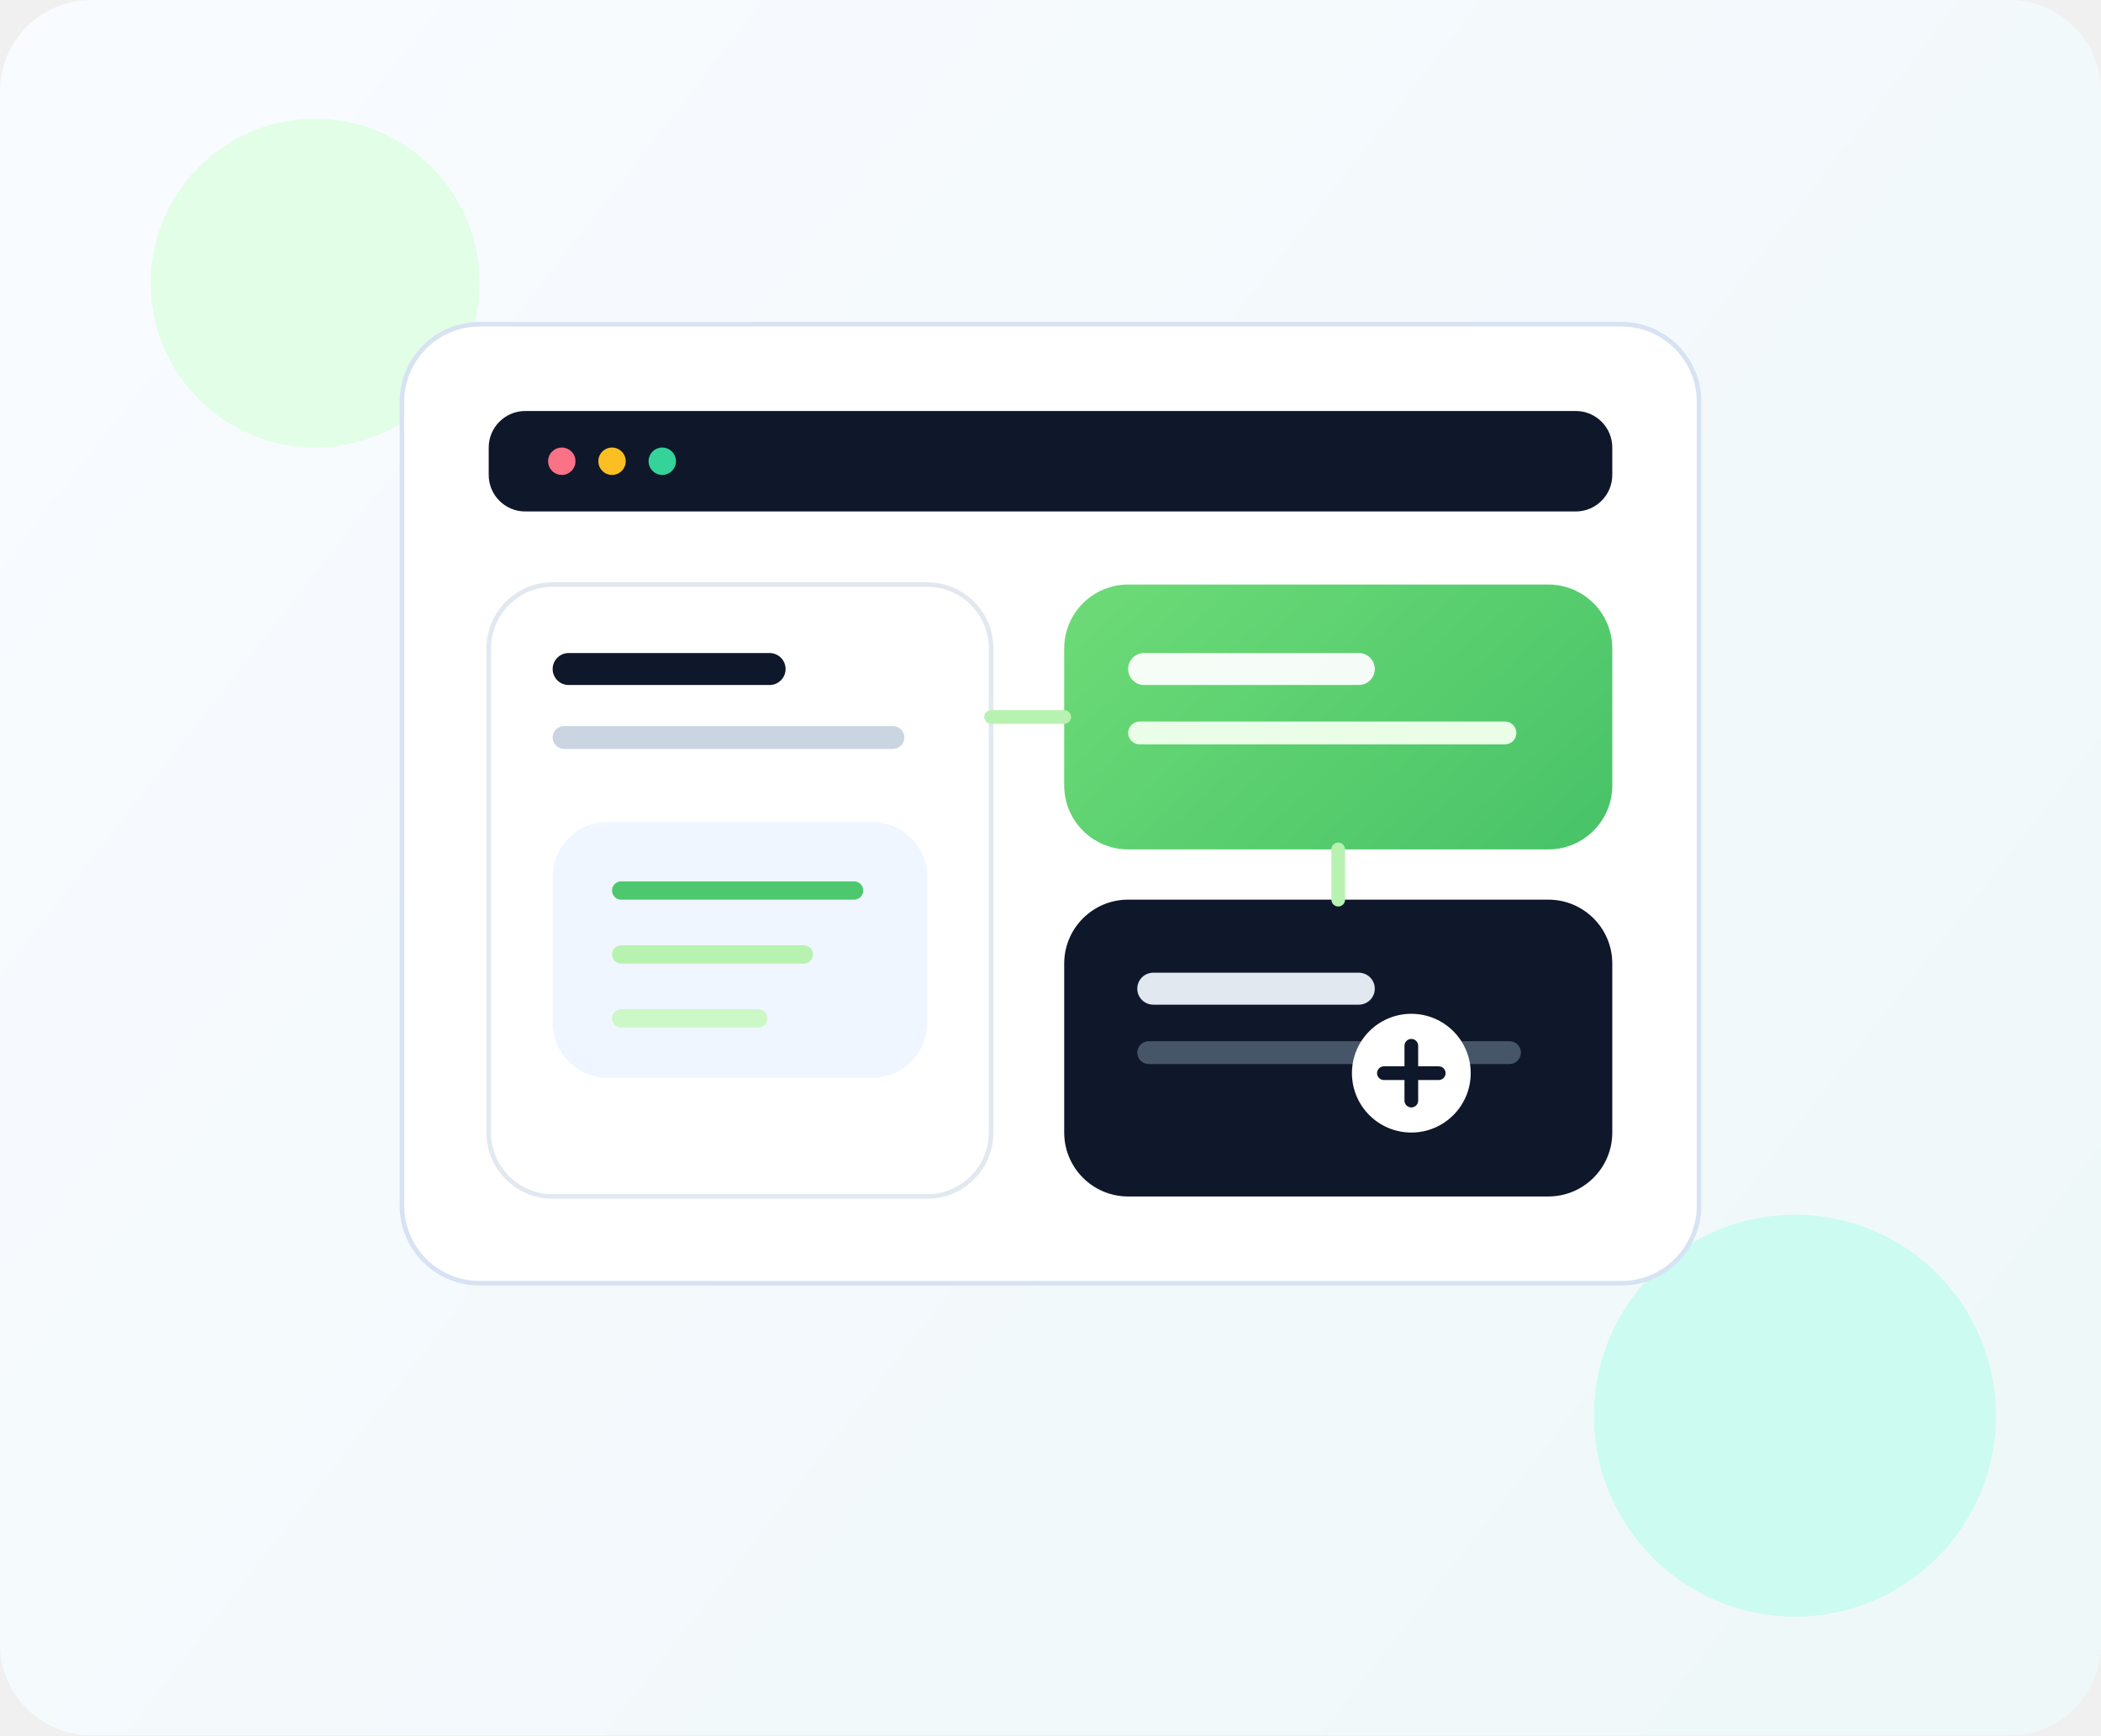
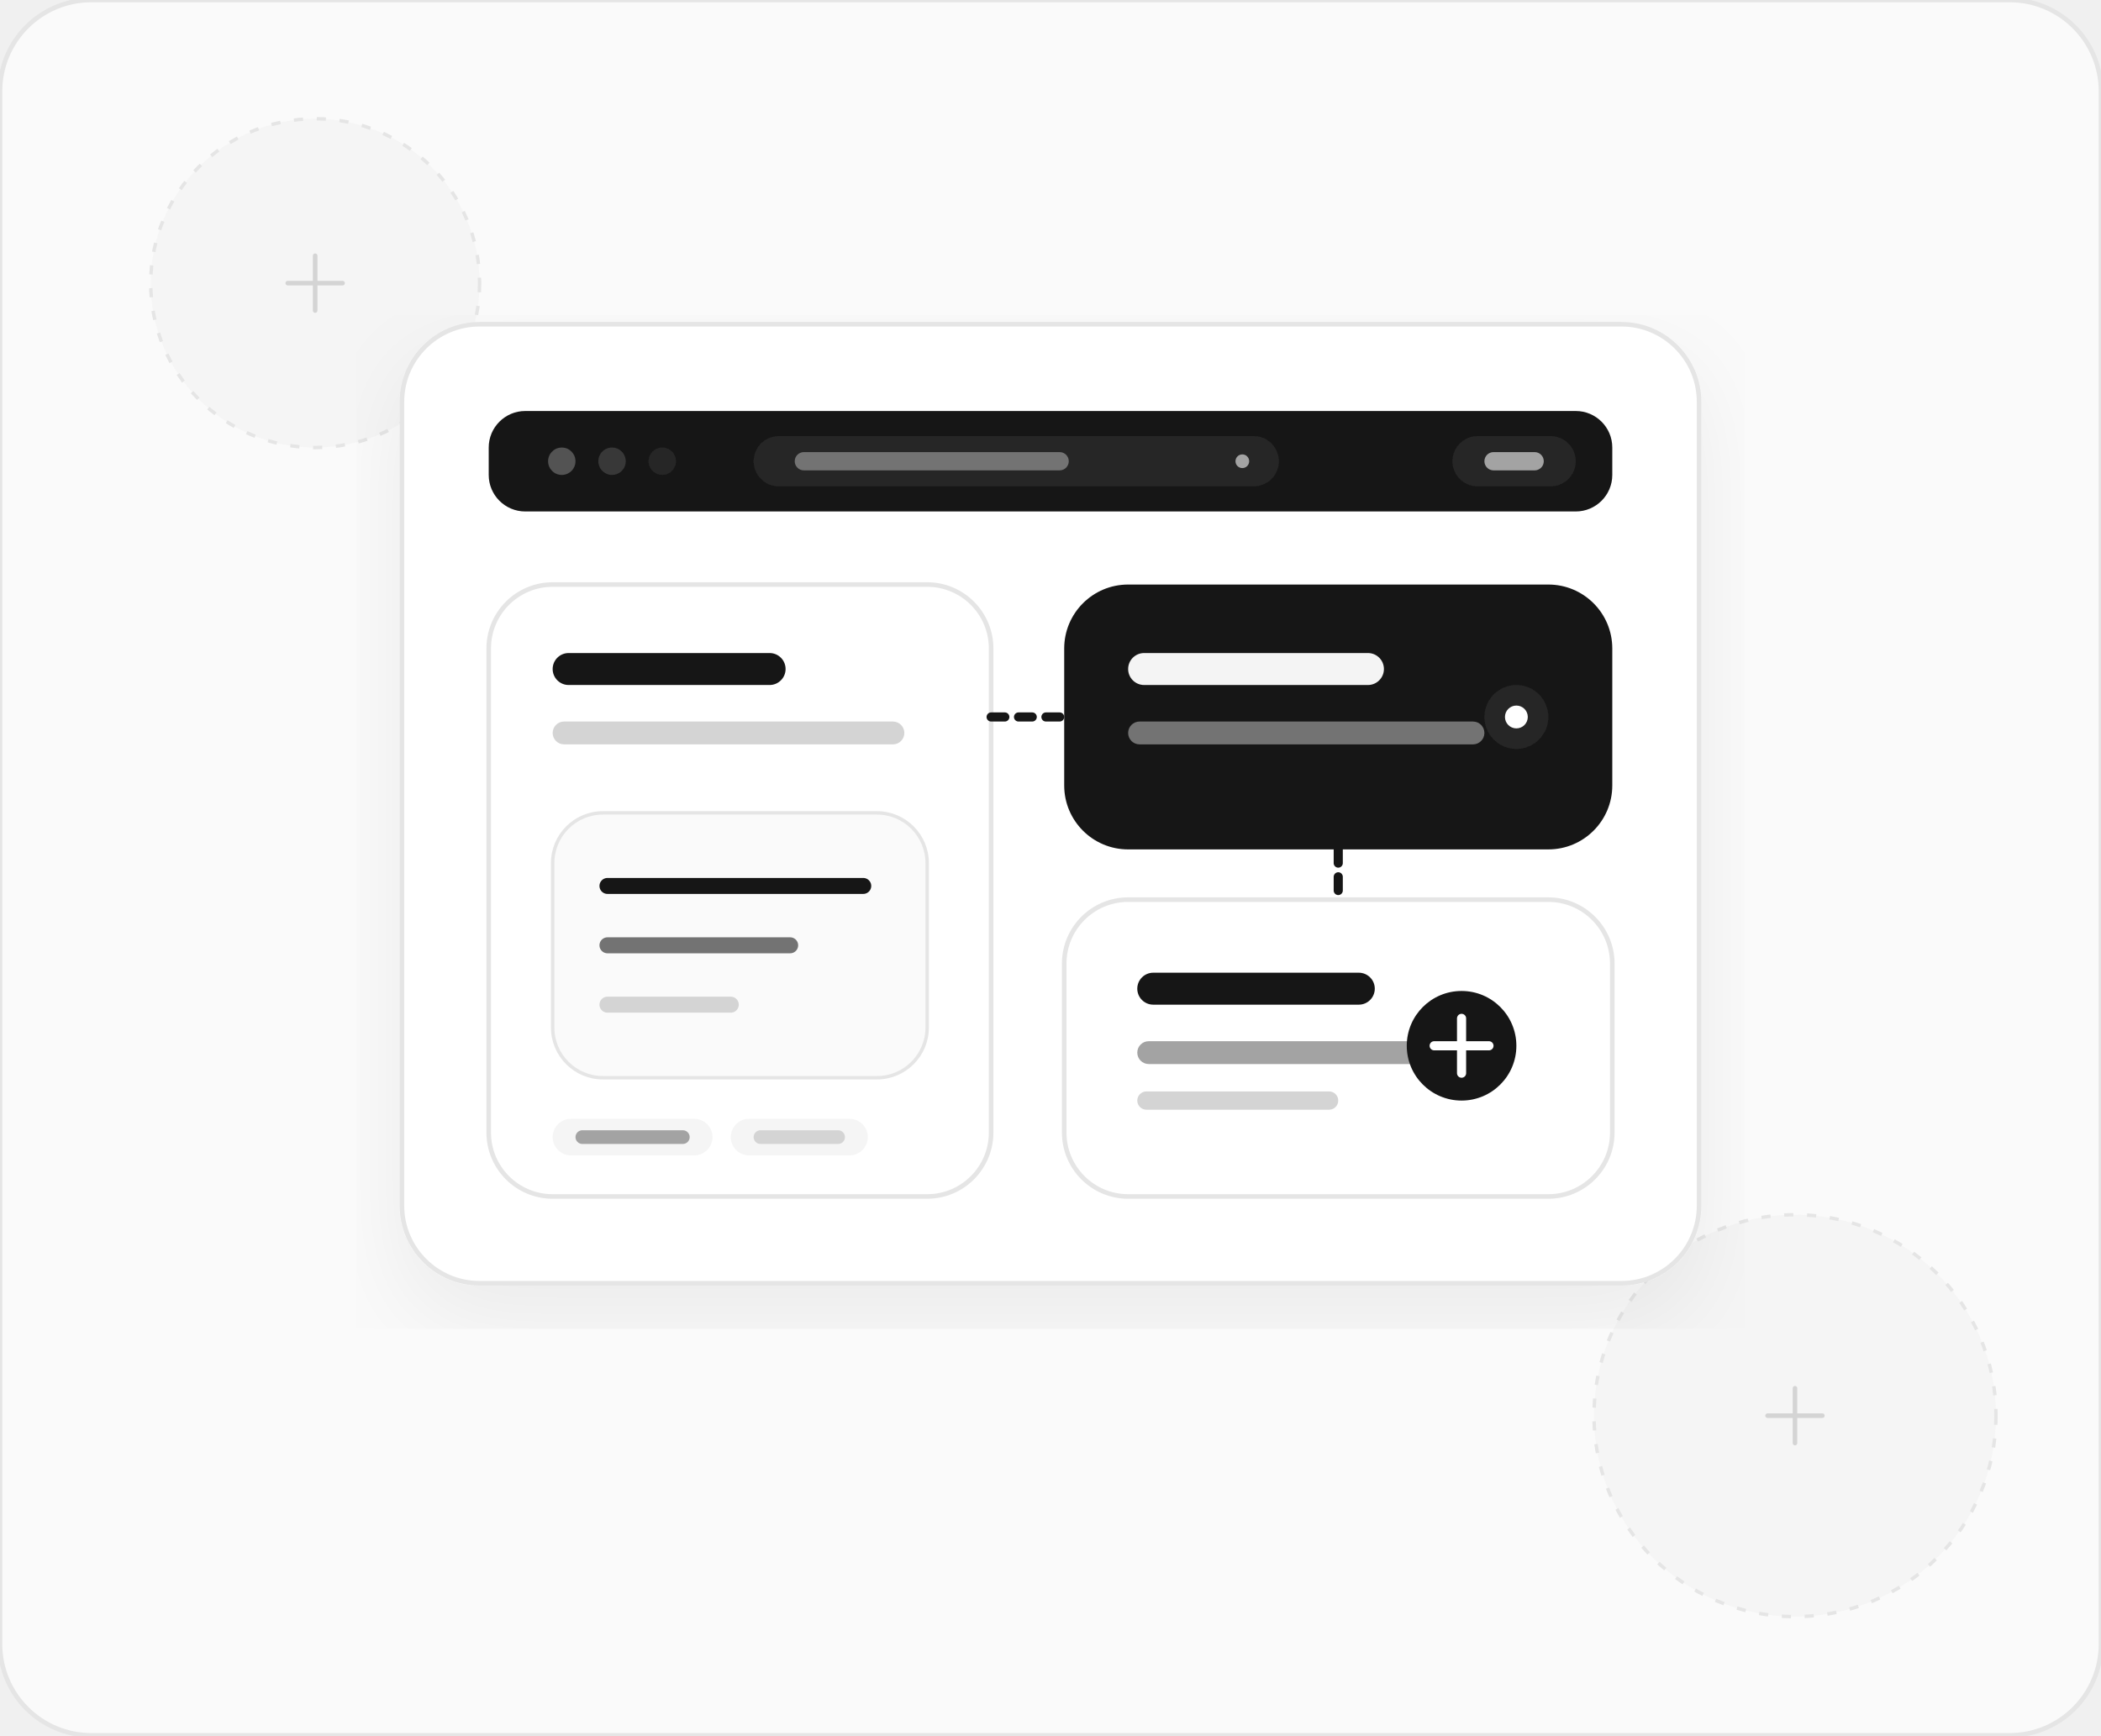
<svg xmlns="http://www.w3.org/2000/svg" width="920" height="760" viewBox="0 0 920 760" fill="none">
  <defs>
-     <linearGradient id="contactBg" x1="70" y1="70" x2="850" y2="680" gradientUnits="userSpaceOnUse">
-       <stop stop-color="#F8FBFF" />
-       <stop offset="1" stop-color="#EFF8F9" />
-     </linearGradient>
-     <linearGradient id="contactAccent" x1="300" y1="180" x2="650" y2="560" gradientUnits="userSpaceOnUse">
-       <stop stop-color="#87ED82" />
-       <stop offset="1" stop-color="#38B861" />
-     </linearGradient>
+     <filter id="cardShadow" x="156" y="122" width="608" height="460" filterUnits="userSpaceOnUse" color-interpolation-filters="sRGB">
+       <feDropShadow dx="0" dy="16" stdDeviation="20" flood-color="#000000" flood-opacity="0.06" />
+     </filter>
  </defs>
-   <rect width="920" height="760" rx="40" fill="url(#contactBg)" />
-   <circle cx="138" cy="124" r="72" fill="#E2FEE6" />
-   <circle cx="786" cy="620" r="88" fill="#CCFBF1" />
-   <rect x="176" y="142" width="568" height="420" rx="34" fill="#FFFFFF" stroke="#D7E2F2" stroke-width="2" />
-   <rect x="214" y="180" width="492" height="44" rx="16" fill="#0F172A" />
-   <circle cx="246" cy="202" r="6" fill="#FB7185" />
-   <circle cx="268" cy="202" r="6" fill="#FBBF24" />
-   <circle cx="290" cy="202" r="6" fill="#34D399" />
-   <rect x="214" y="256" width="220" height="268" rx="28" fill="#FFFFFF" stroke="#E2E8F0" stroke-width="2" />
-   <rect x="242" y="286" width="102" height="14" rx="7" fill="#0F172A" />
-   <rect x="242" y="318" width="154" height="10" rx="5" fill="#CBD5E1" />
-   <rect x="242" y="360" width="164" height="112" rx="24" fill="#EFF6FF" />
-   <path d="M272 390H374" stroke="#4DC86E" stroke-width="8" stroke-linecap="round" />
-   <path d="M272 418H352" stroke="#B7F2B1" stroke-width="8" stroke-linecap="round" />
-   <path d="M272 446H332" stroke="#CCF7C7" stroke-width="8" stroke-linecap="round" />
-   <rect x="466" y="256" width="240" height="116" rx="28" fill="url(#contactAccent)" />
-   <rect x="494" y="286" width="108" height="14" rx="7" fill="#FFFFFF" fill-opacity="0.94" />
-   <rect x="494" y="316" width="170" height="10" rx="5" fill="#E9FDE7" />
-   <rect x="466" y="394" width="240" height="130" rx="28" fill="#0F172A" />
-   <rect x="498" y="426" width="104" height="14" rx="7" fill="#E2E8F0" />
-   <rect x="498" y="456" width="168" height="10" rx="5" fill="#475569" />
-   <circle cx="618" cy="470" r="26" fill="#FFFFFF" />
-   <path d="M606 470H630" stroke="#0F172A" stroke-width="6" stroke-linecap="round" />
-   <path d="M618 458V482" stroke="#0F172A" stroke-width="6" stroke-linecap="round" />
-   <path d="M434 314H466" stroke="#B7F2B1" stroke-width="6" stroke-linecap="round" />
-   <path d="M586 372V394" stroke="#B7F2B1" stroke-width="6" stroke-linecap="round" />
+   <rect width="920" height="760" rx="40" fill="#FAFAFA" stroke="#E5E5E5" stroke-width="2" />
+   <circle cx="138" cy="124" r="72" fill="#F5F5F5" stroke="#E5E5E5" stroke-width="1.5" stroke-dasharray="4 6" />
+   <circle cx="786" cy="620" r="88" fill="#F5F5F5" stroke="#E5E5E5" stroke-width="1.5" stroke-dasharray="4 6" />
+   <path d="M126 124H150M138 112V136" stroke="#D4D4D4" stroke-width="2" stroke-linecap="round" />
+   <path d="M774 620H798M786 608V632" stroke="#D4D4D4" stroke-width="2" stroke-linecap="round" />
+   <g filter="url(#cardShadow)">
+     <rect x="176" y="142" width="568" height="420" rx="34" fill="#FFFFFF" stroke="#E5E5E5" stroke-width="2" />
+     <rect x="214" y="180" width="492" height="44" rx="16" fill="#171717" />
+     <circle cx="246" cy="202" r="6" fill="#525252" />
+     <circle cx="268" cy="202" r="6" fill="#383838" />
+     <circle cx="290" cy="202" r="6" fill="#262626" />
+     <rect x="330" y="191" width="230" height="22" rx="11" fill="#262626" />
+     <rect x="348" y="198" width="120" height="8" rx="4" fill="#737373" />
+     <circle cx="544" cy="202" r="3" fill="#A3A3A3" />
+     <rect x="636" y="191" width="54" height="22" rx="11" fill="#262626" />
+     <rect x="650" y="198" width="26" height="8" rx="4" fill="#A3A3A3" />
+     <rect x="214" y="256" width="220" height="268" rx="28" fill="#FFFFFF" stroke="#E5E5E5" stroke-width="2" />
+     <rect x="242" y="286" width="102" height="14" rx="7" fill="#171717" />
+     <rect x="242" y="316" width="154" height="10" rx="5" fill="#D4D4D4" />
+     <rect x="242" y="356" width="164" height="116" rx="22" fill="#FAFAFA" stroke="#E5E5E5" stroke-width="1.5" />
+     <path d="M266 388H378" stroke="#171717" stroke-width="7" stroke-linecap="round" />
+     <path d="M266 414H346" stroke="#737373" stroke-width="7" stroke-linecap="round" />
+     <path d="M266 440H320" stroke="#D4D4D4" stroke-width="7" stroke-linecap="round" />
+     <rect x="242" y="490" width="70" height="16" rx="8" fill="#F5F5F5" />
+     <rect x="252" y="495" width="50" height="6" rx="3" fill="#A3A3A3" />
+     <rect x="320" y="490" width="60" height="16" rx="8" fill="#F5F5F5" />
+     <rect x="330" y="495" width="40" height="6" rx="3" fill="#D4D4D4" />
+     <rect x="466" y="256" width="240" height="116" rx="28" fill="#171717" />
+     <rect x="494" y="286" width="112" height="14" rx="7" fill="#FFFFFF" fill-opacity="0.95" />
+     <rect x="494" y="316" width="156" height="10" rx="5" fill="#737373" />
+     <circle cx="664" cy="314" r="14" fill="#262626" />
+     <circle cx="664" cy="314" r="5" fill="#FFFFFF" />
+     <rect x="466" y="394" width="240" height="130" rx="28" fill="#FFFFFF" stroke="#E5E5E5" stroke-width="2" />
+     <rect x="498" y="426" width="104" height="14" rx="7" fill="#171717" />
+     <rect x="498" y="456" width="140" height="10" rx="5" fill="#A3A3A3" />
+     <rect x="498" y="478" width="88" height="8" rx="4" fill="#D4D4D4" />
+     <circle cx="640" cy="458" r="24" fill="#171717" />
+     <path d="M628 458H652" stroke="#FFFFFF" stroke-width="4" stroke-linecap="round" />
+     <path d="M640 446V470" stroke="#FFFFFF" stroke-width="4" stroke-linecap="round" />
+     <path d="M434 314H466" stroke="#171717" stroke-width="4" stroke-linecap="round" stroke-dasharray="6 6" />
+     <path d="M586 372V394" stroke="#171717" stroke-width="4" stroke-linecap="round" stroke-dasharray="6 6" />
+   </g>
</svg>
